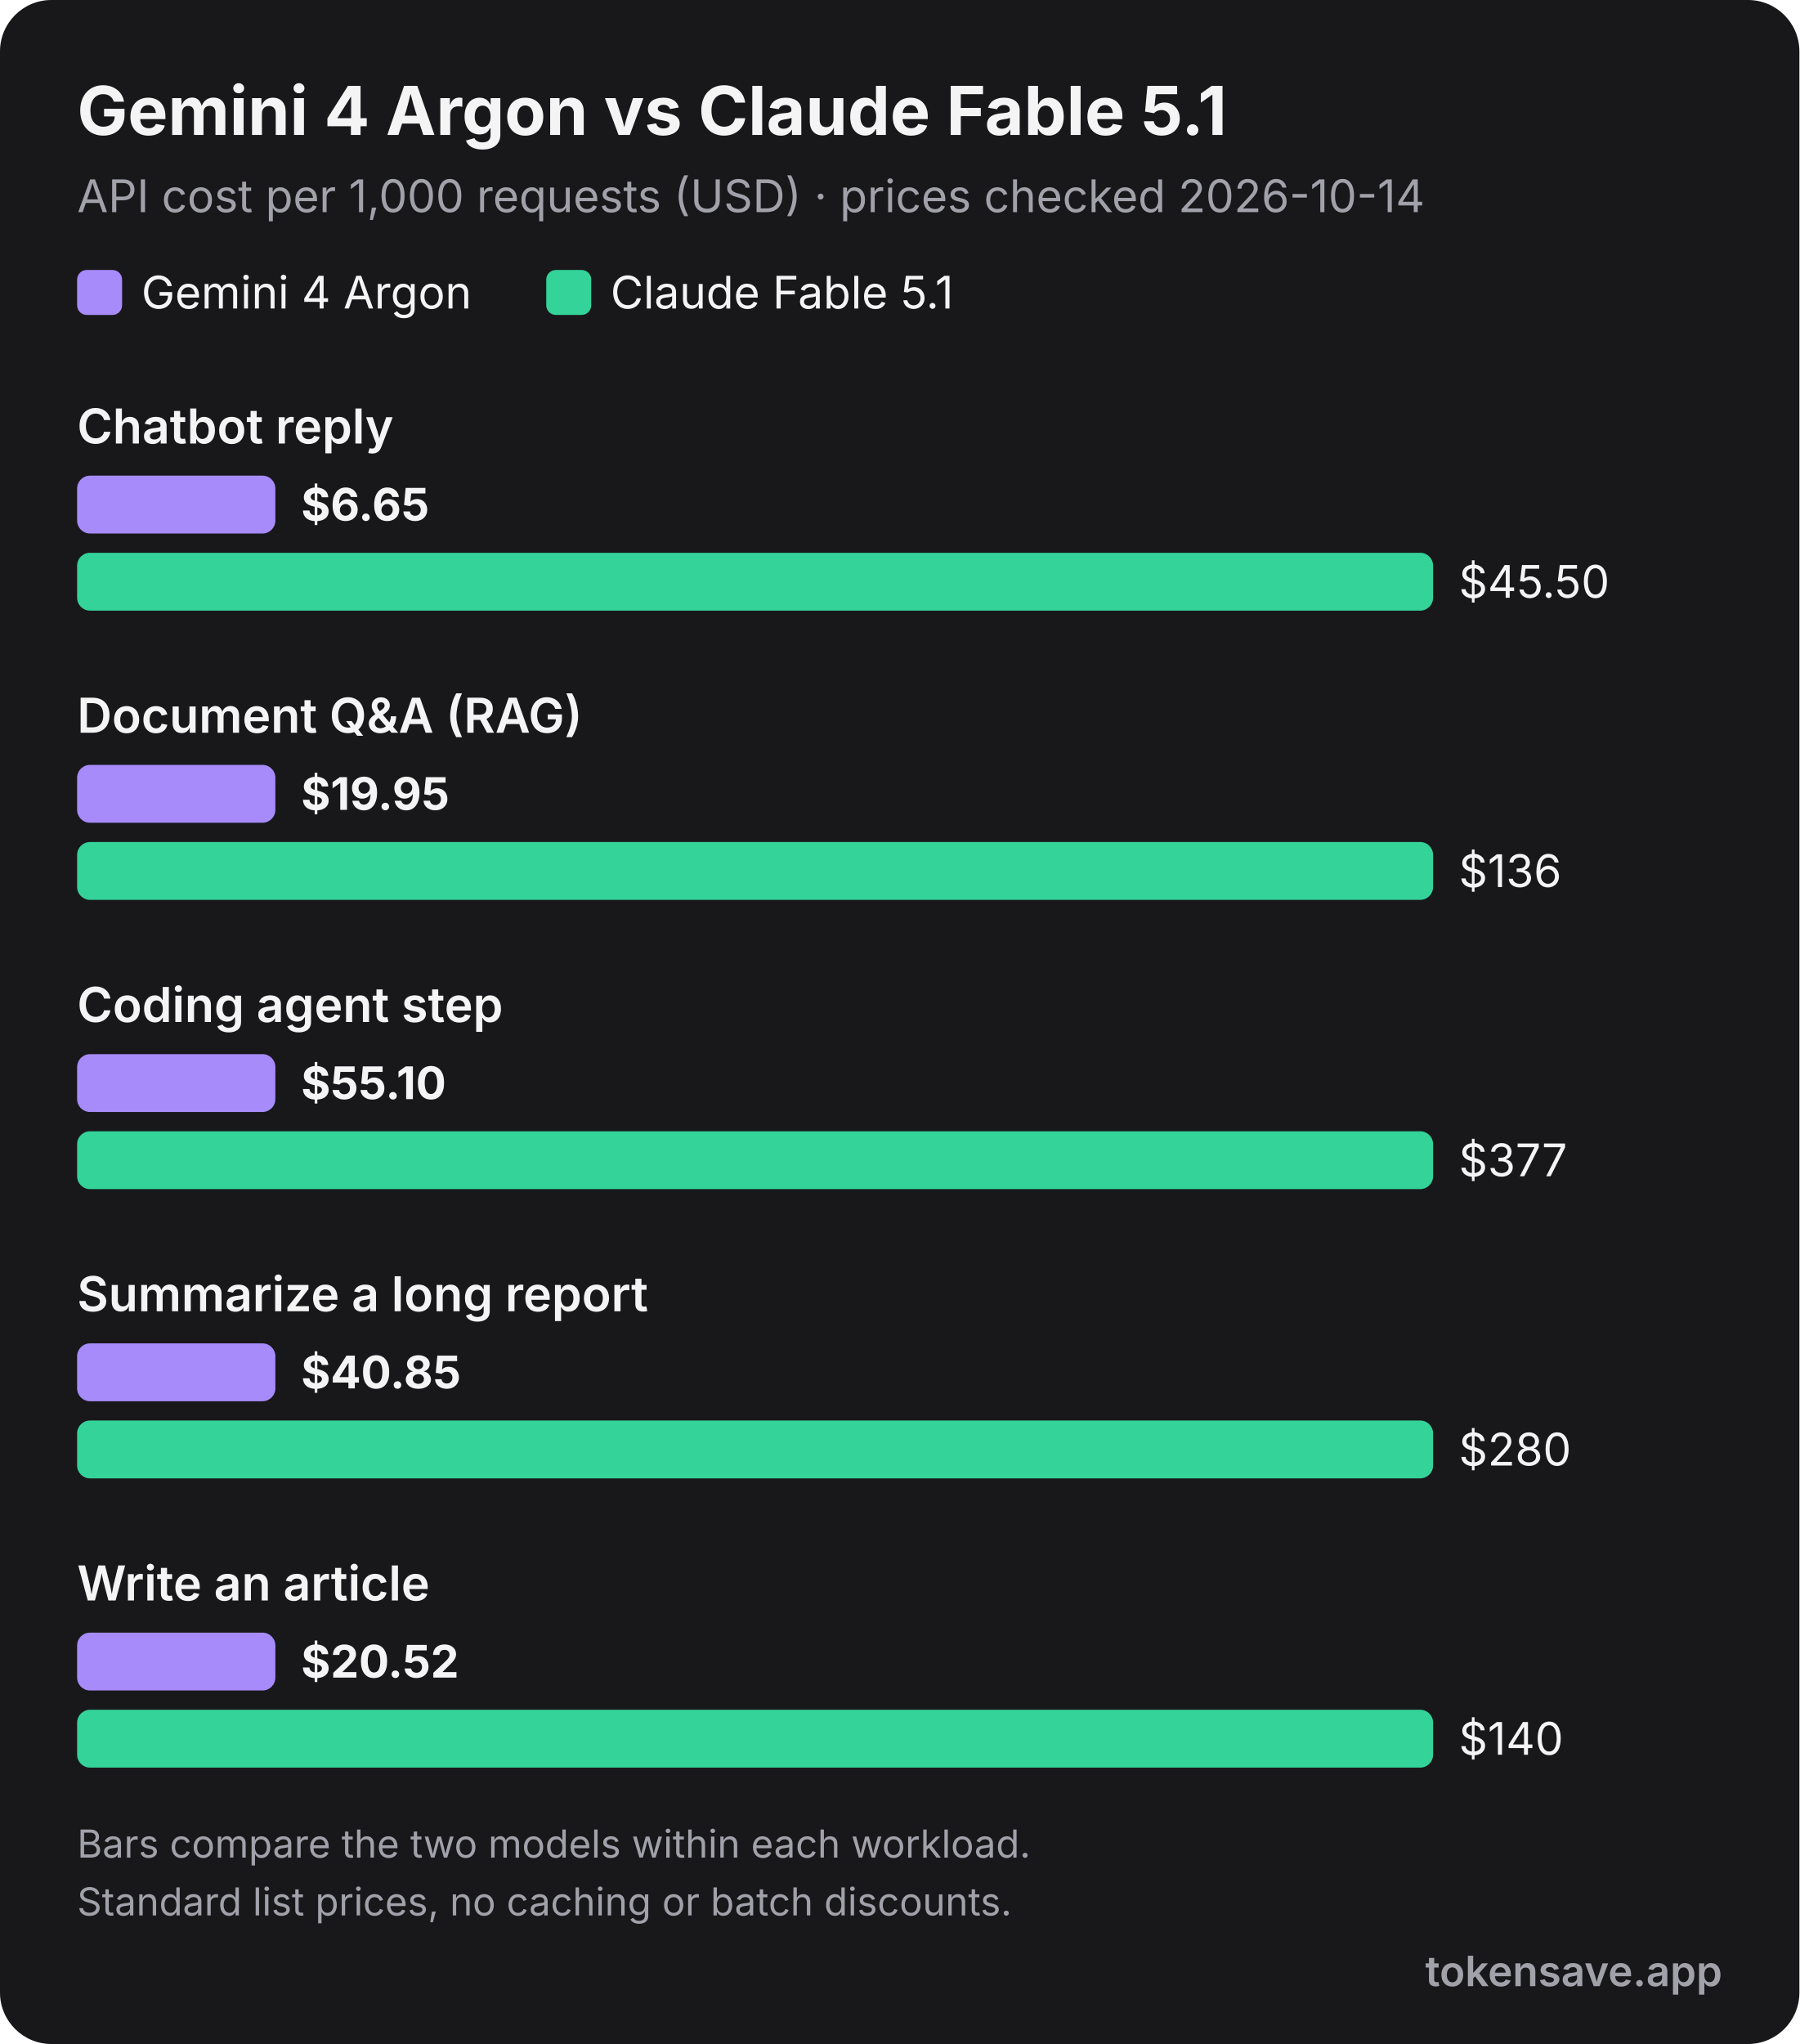
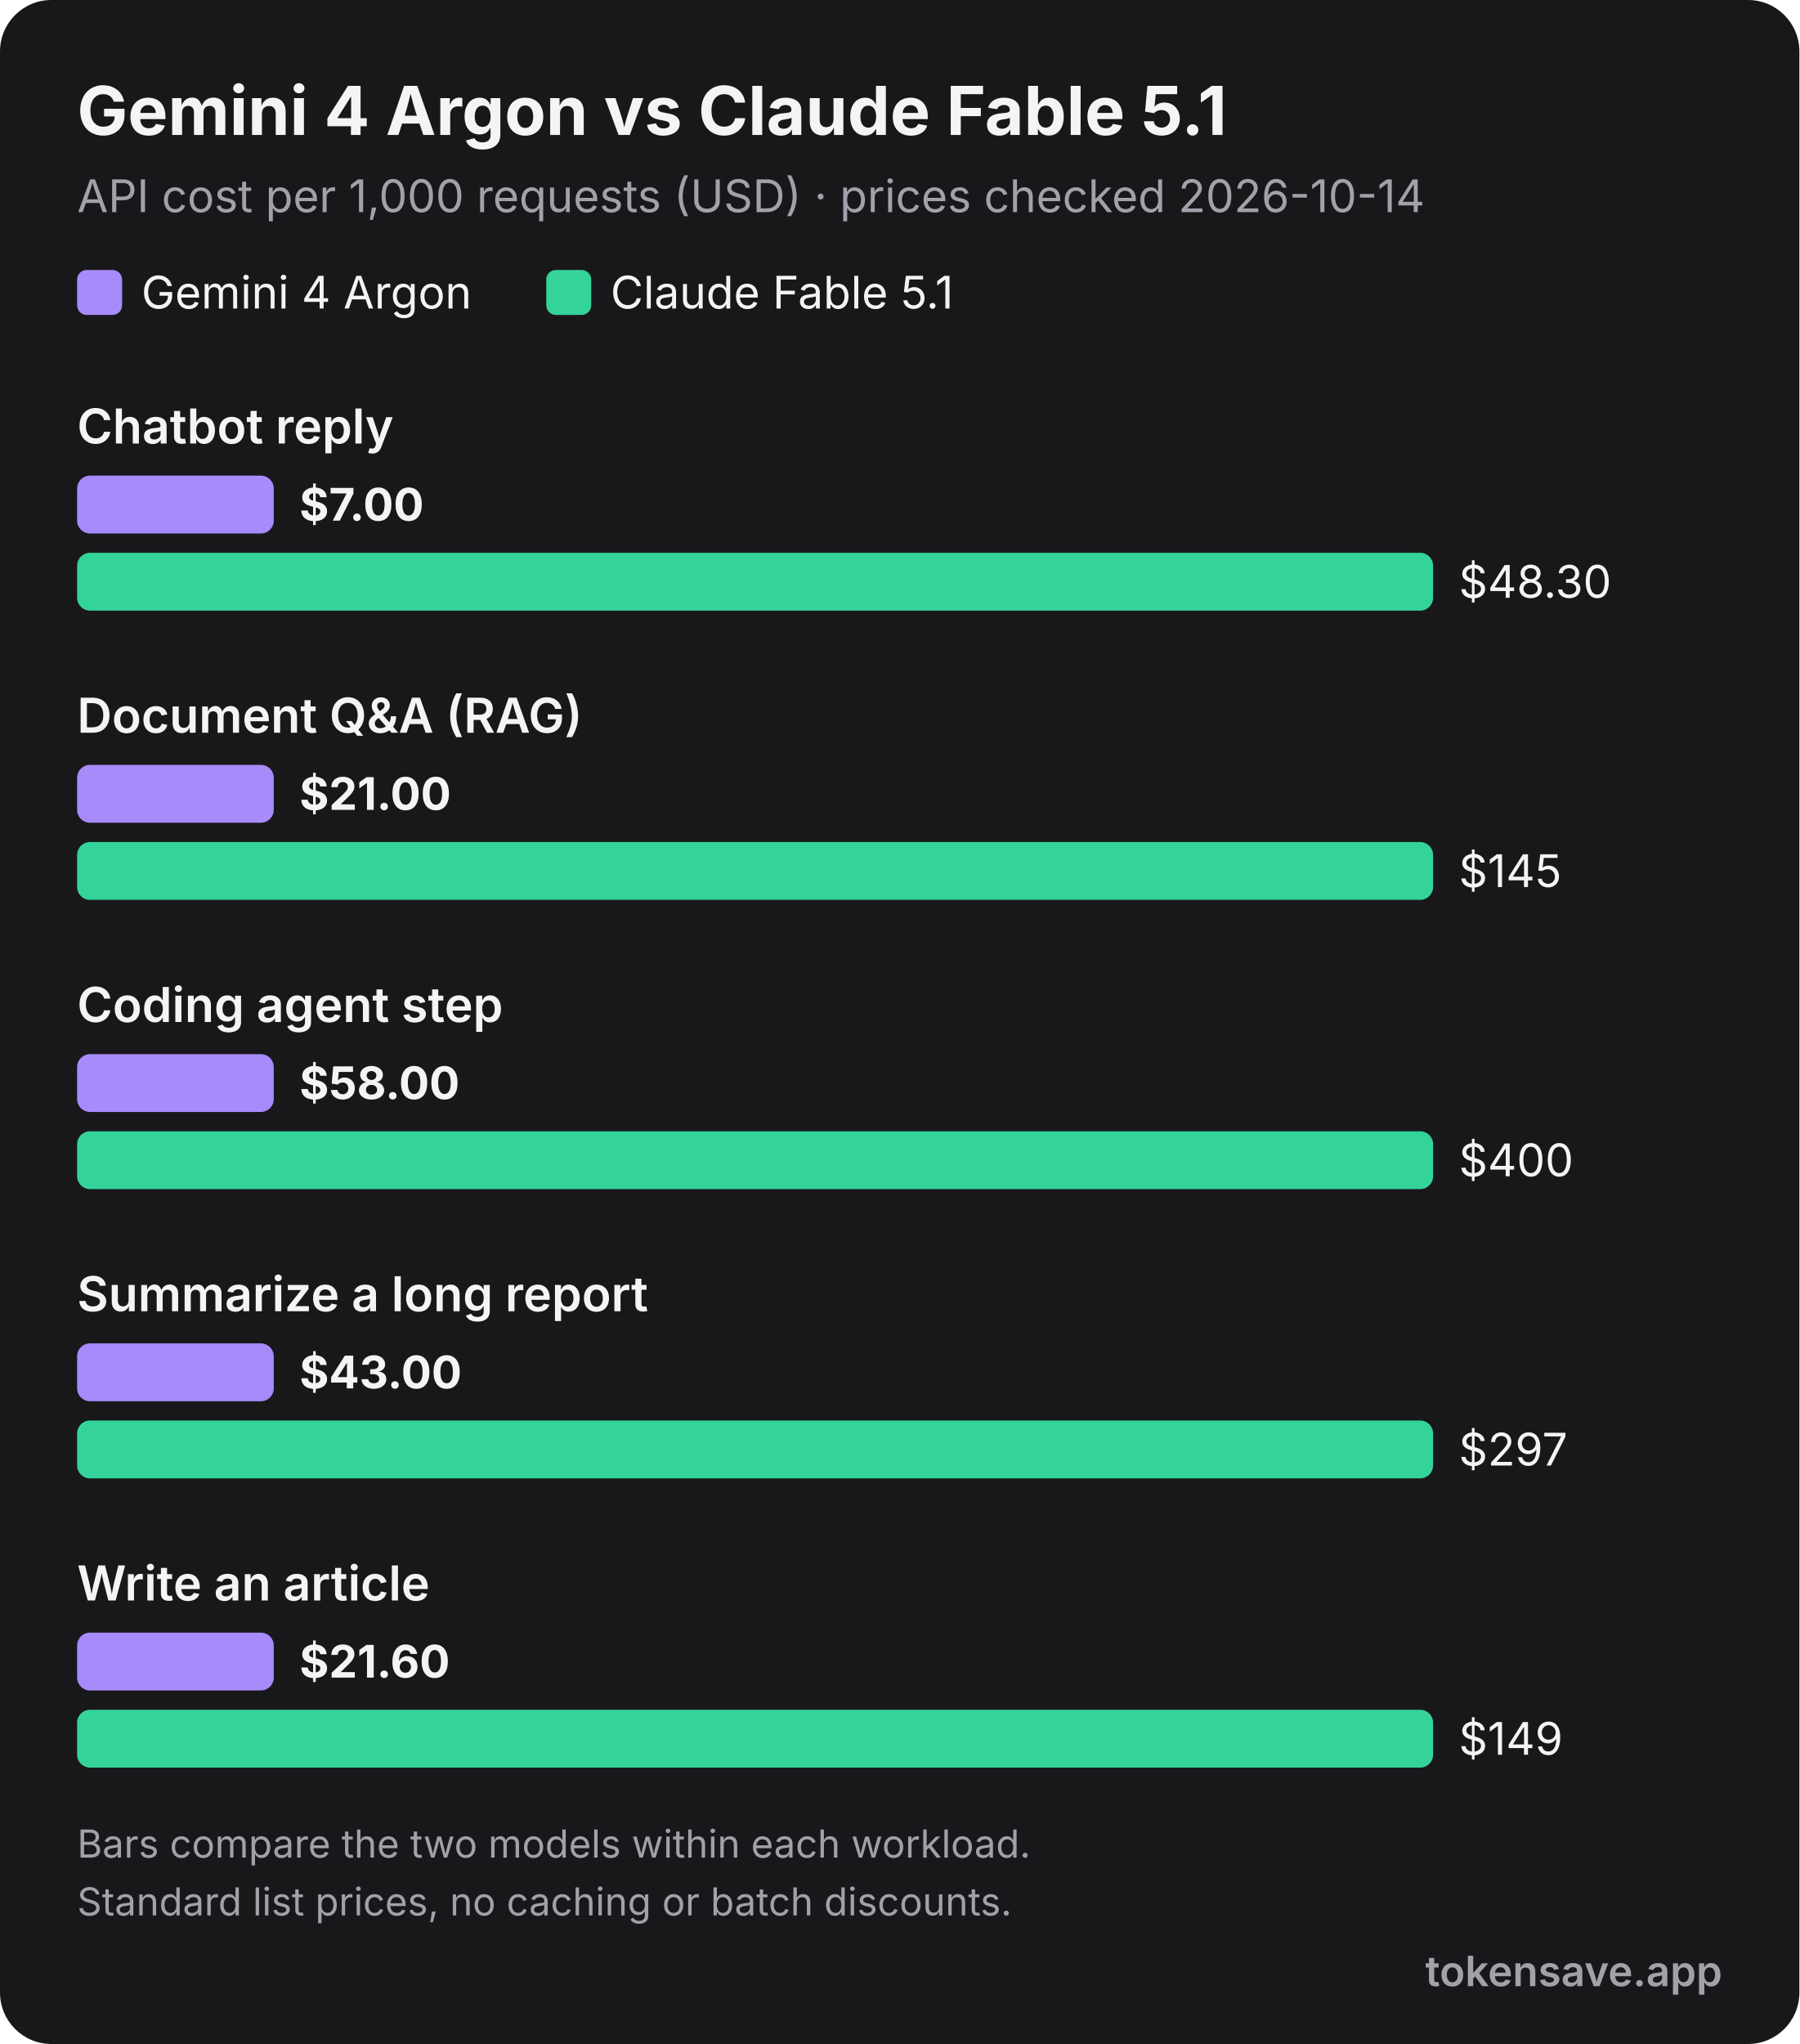
<svg xmlns="http://www.w3.org/2000/svg" viewBox="0 0 560 636" width="560" height="636" role="img" font-family="Inter, 'Segoe UI', Helvetica, Arial, sans-serif">
  <rect width="560" height="636" rx="16" fill="#18181b" />
  <text x="24" y="42" font-size="21" font-weight="700" fill="#f4f4f5">Gemini 4 Argon vs Claude Fable 5.1</text>
  <text x="24" y="66" font-size="14" fill="#a1a1aa">API cost per 1,000 requests (USD) · prices checked 2026-10-14</text>
  <rect x="24" y="84" width="14" height="14" rx="3" fill="#a78bfa" />
  <text x="44" y="96" font-size="14" fill="#f4f4f5">Gemini 4 Argon</text>
  <rect x="170" y="84" width="14" height="14" rx="3" fill="#34d399" />
  <text x="190" y="96" font-size="14" fill="#f4f4f5">Claude Fable 5.1</text>
  <text x="24" y="138" font-size="15" font-weight="600" fill="#f4f4f5">Chatbot reply</text>
-   <rect x="24" y="148" width="61.7" height="18" rx="4" fill="#a78bfa" />
-   <text x="93.7" y="162" font-size="14" font-weight="700" fill="#f4f4f5">$6.65</text>
+   <rect x="24" y="148" width="61.2" height="18" rx="4" fill="#a78bfa" />
+   <text x="93.2" y="162" font-size="14" font-weight="700" fill="#f4f4f5">$7.00</text>
  <rect x="24" y="172" width="422.0" height="18" rx="4" fill="#34d399" />
-   <text x="454.0" y="186" font-size="14" font-weight="400" fill="#f4f4f5">$45.50</text>
+   <text x="454.0" y="186" font-size="14" font-weight="400" fill="#f4f4f5">$48.30</text>
  <text x="24" y="228" font-size="15" font-weight="600" fill="#f4f4f5">Document Q&amp;A (RAG)</text>
-   <rect x="24" y="238" width="61.7" height="18" rx="4" fill="#a78bfa" />
-   <text x="93.7" y="252" font-size="14" font-weight="700" fill="#f4f4f5">$19.95</text>
+   <rect x="24" y="238" width="61.2" height="18" rx="4" fill="#a78bfa" />
+   <text x="93.2" y="252" font-size="14" font-weight="700" fill="#f4f4f5">$21.00</text>
  <rect x="24" y="262" width="422.0" height="18" rx="4" fill="#34d399" />
-   <text x="454.0" y="276" font-size="14" font-weight="400" fill="#f4f4f5">$136</text>
+   <text x="454.0" y="276" font-size="14" font-weight="400" fill="#f4f4f5">$145</text>
  <text x="24" y="318" font-size="15" font-weight="600" fill="#f4f4f5">Coding agent step</text>
-   <rect x="24" y="328" width="61.7" height="18" rx="4" fill="#a78bfa" />
-   <text x="93.7" y="342" font-size="14" font-weight="700" fill="#f4f4f5">$55.10</text>
+   <rect x="24" y="328" width="61.2" height="18" rx="4" fill="#a78bfa" />
+   <text x="93.2" y="342" font-size="14" font-weight="700" fill="#f4f4f5">$58.00</text>
  <rect x="24" y="352" width="422.0" height="18" rx="4" fill="#34d399" />
-   <text x="454.0" y="366" font-size="14" font-weight="400" fill="#f4f4f5">$377</text>
+   <text x="454.0" y="366" font-size="14" font-weight="400" fill="#f4f4f5">$400</text>
  <text x="24" y="408" font-size="15" font-weight="600" fill="#f4f4f5">Summarize a long report</text>
-   <rect x="24" y="418" width="61.7" height="18" rx="4" fill="#a78bfa" />
-   <text x="93.7" y="432" font-size="14" font-weight="700" fill="#f4f4f5">$40.85</text>
+   <rect x="24" y="418" width="61.2" height="18" rx="4" fill="#a78bfa" />
+   <text x="93.2" y="432" font-size="14" font-weight="700" fill="#f4f4f5">$43.00</text>
  <rect x="24" y="442" width="422.0" height="18" rx="4" fill="#34d399" />
-   <text x="454.0" y="456" font-size="14" font-weight="400" fill="#f4f4f5">$280</text>
+   <text x="454.0" y="456" font-size="14" font-weight="400" fill="#f4f4f5">$297</text>
  <text x="24" y="498" font-size="15" font-weight="600" fill="#f4f4f5">Write an article</text>
-   <rect x="24" y="508" width="61.7" height="18" rx="4" fill="#a78bfa" />
-   <text x="93.7" y="522" font-size="14" font-weight="700" fill="#f4f4f5">$20.52</text>
+   <rect x="24" y="508" width="61.2" height="18" rx="4" fill="#a78bfa" />
+   <text x="93.2" y="522" font-size="14" font-weight="700" fill="#f4f4f5">$21.60</text>
  <rect x="24" y="532" width="422.0" height="18" rx="4" fill="#34d399" />
-   <text x="454.0" y="546" font-size="14" font-weight="400" fill="#f4f4f5">$140</text>
+   <text x="454.0" y="546" font-size="14" font-weight="400" fill="#f4f4f5">$149</text>
  <text x="24" y="578" font-size="12" fill="#a1a1aa">Bars compare the two models within each workload.</text>
  <text x="24" y="596" font-size="12" fill="#a1a1aa">Standard list prices, no caching or batch discounts.</text>
  <text x="536" y="618" text-anchor="end" font-size="13" font-weight="600" fill="#a1a1aa">tokensave.app</text>
</svg>
